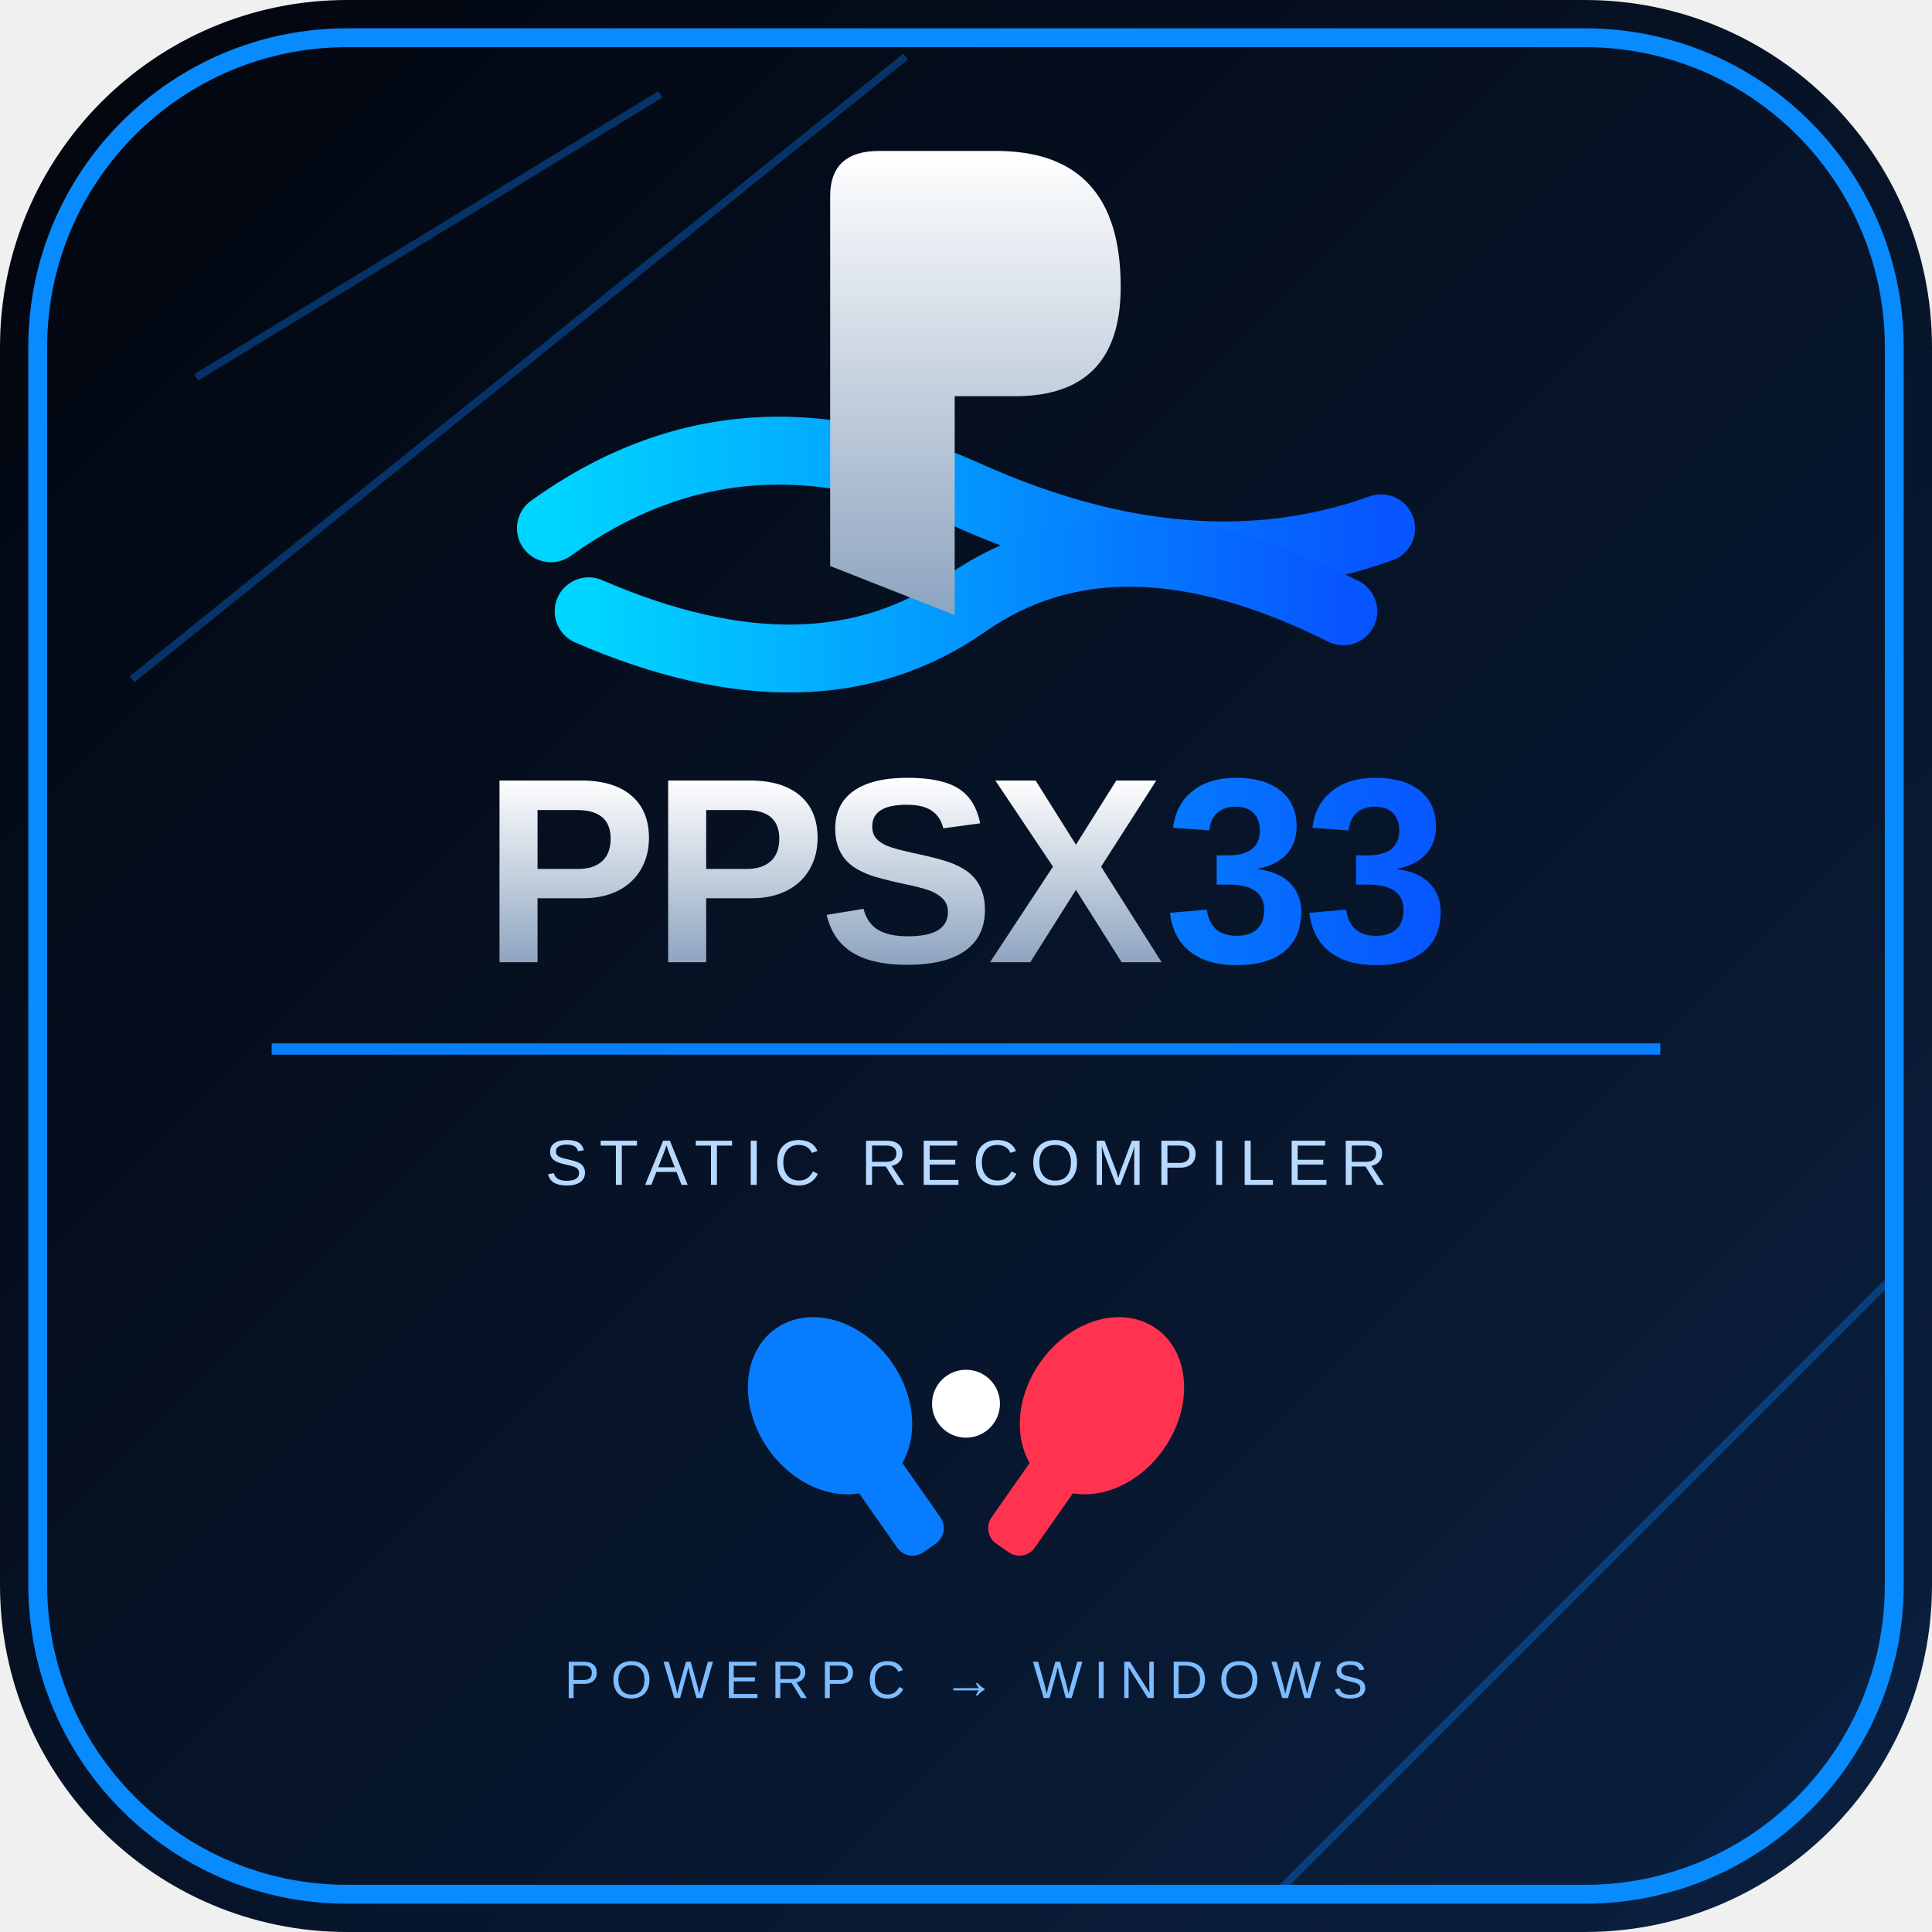
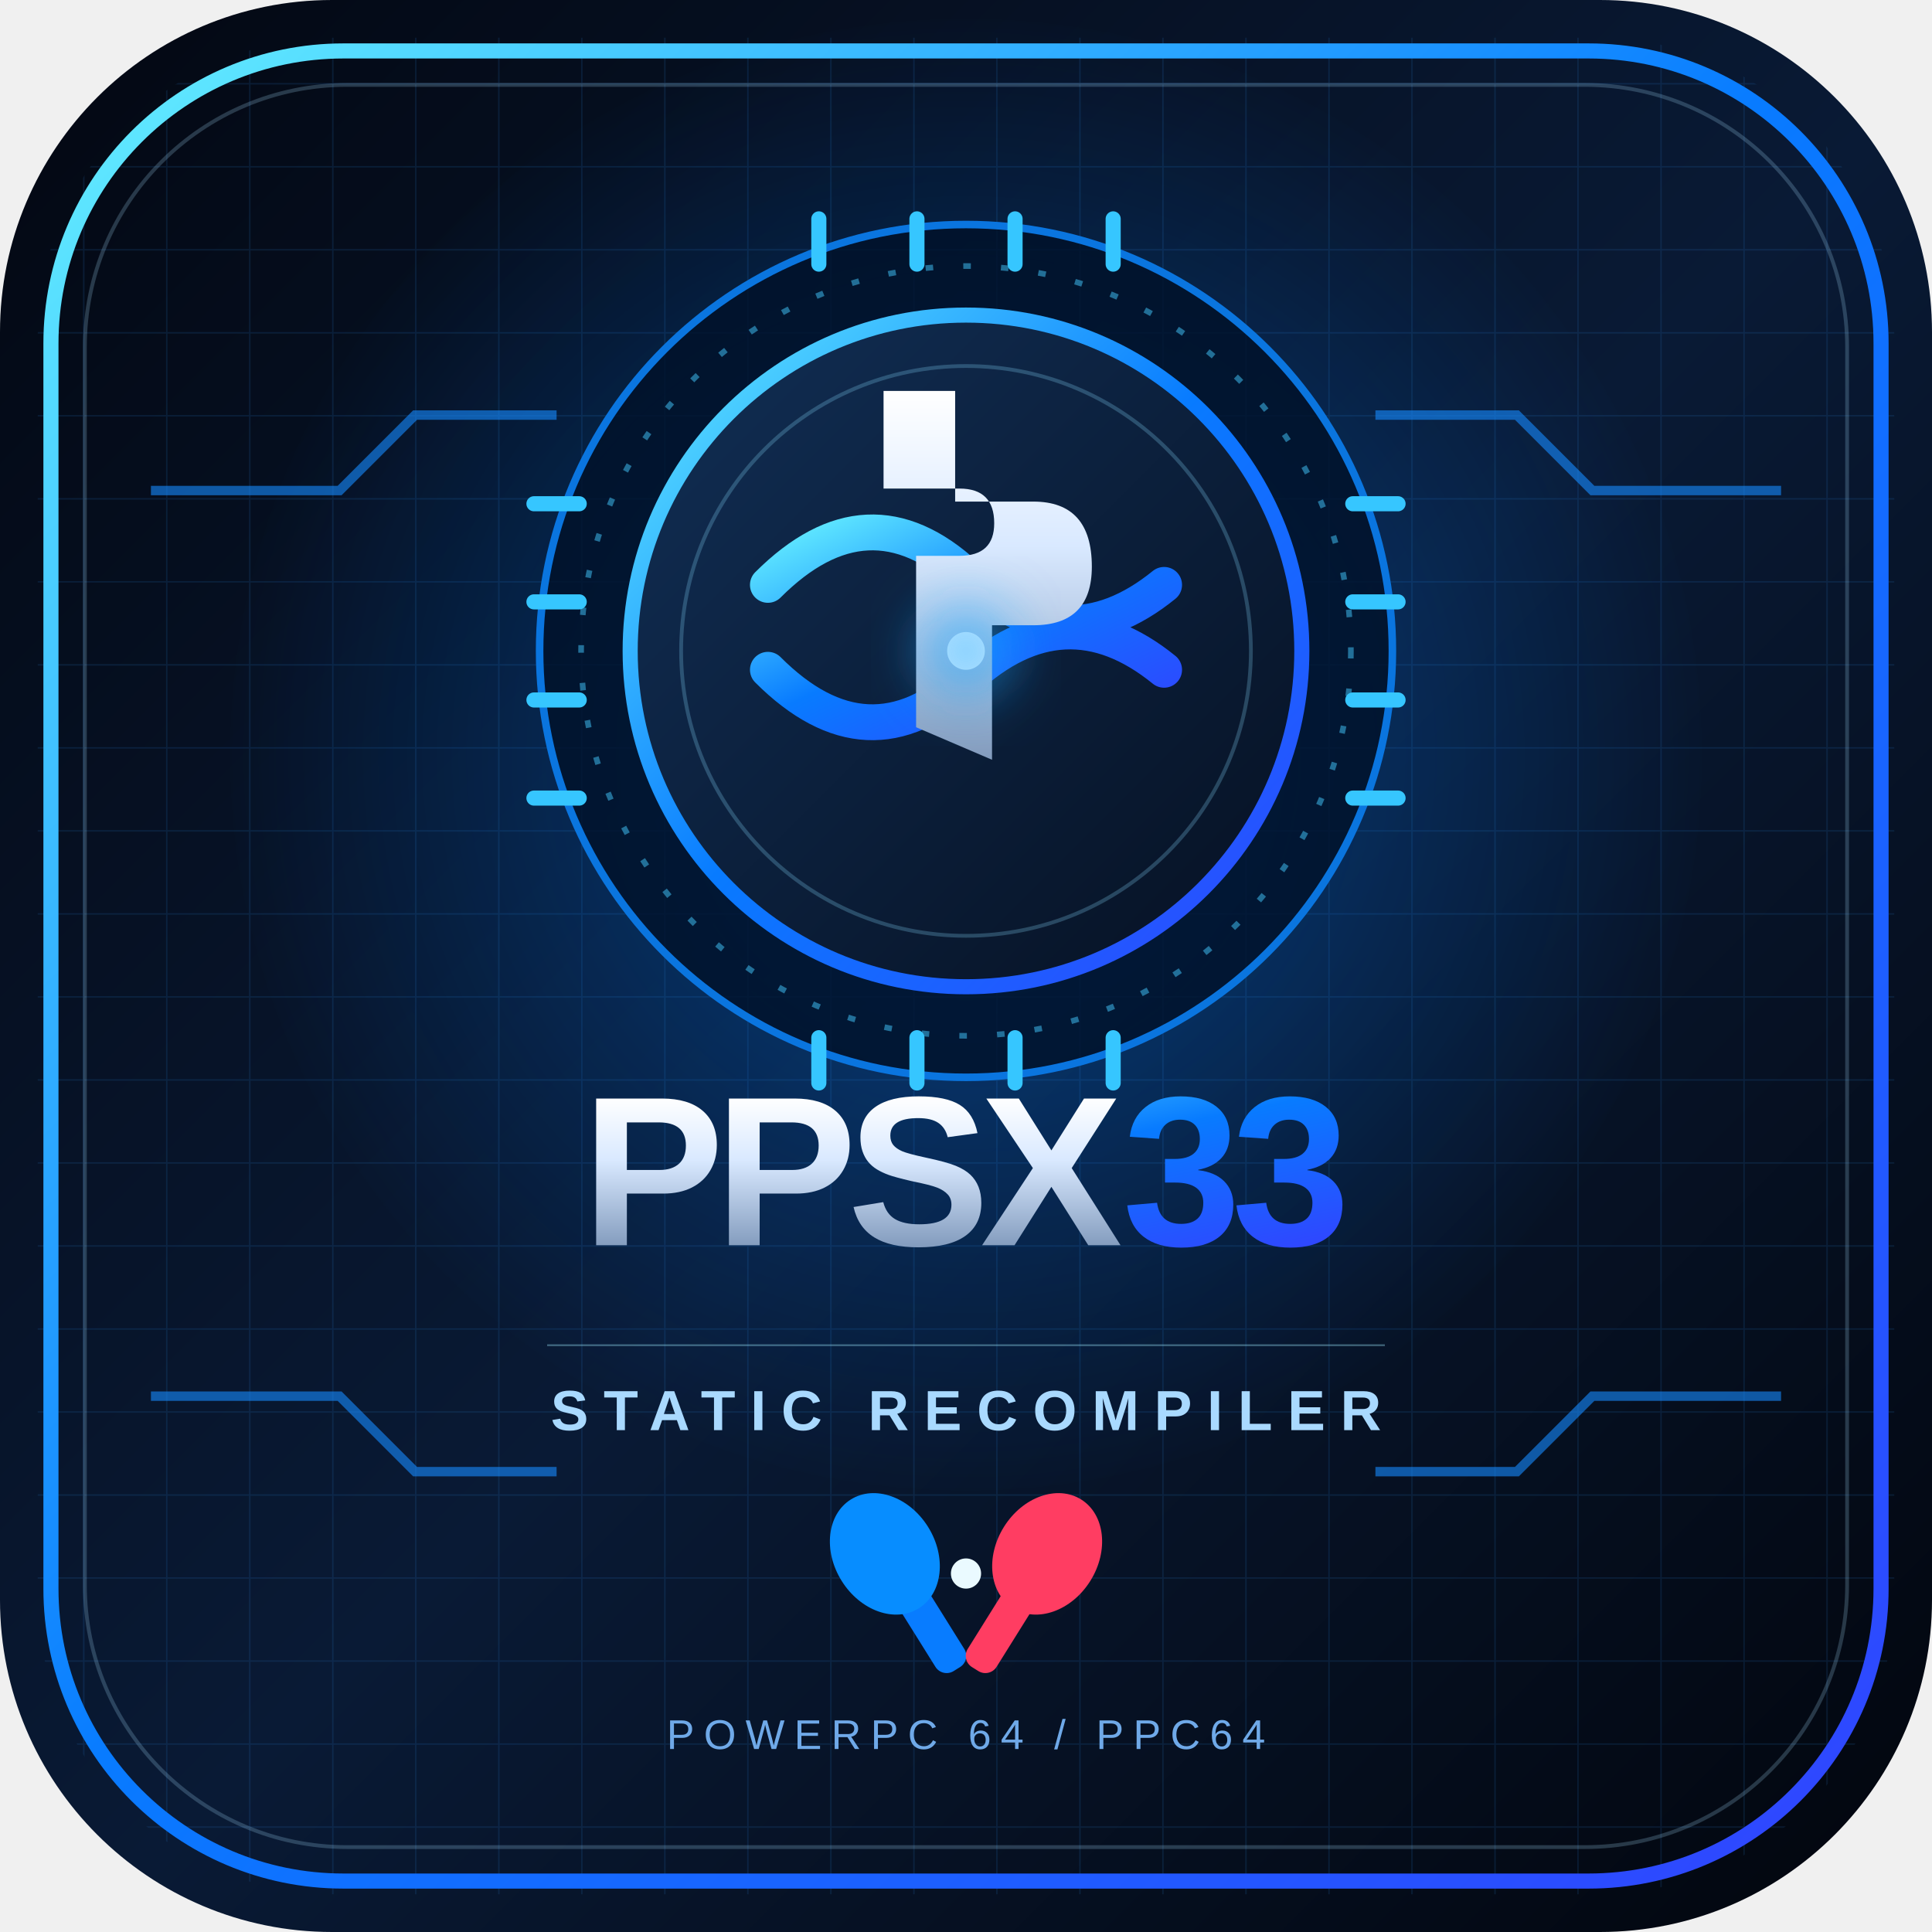
- <svg xmlns="http://www.w3.org/2000/svg" width="512" height="512" viewBox="0 0 512 512">
+ <svg xmlns="http://www.w3.org/2000/svg" width="1024" height="1024" viewBox="0 0 1024 1024">
  <defs>
-     <linearGradient id="bg" x2="1" y2="1">
-       <stop stop-color="#02050d" />
-       <stop offset="1" stop-color="#0b2141" />
+     <linearGradient id="bg" x1="0" y1="0" x2="1" y2="1">
+       <stop stop-color="#030711" />
+       <stop offset=".52" stop-color="#091a35" />
+       <stop offset="1" stop-color="#02050c" />
    </linearGradient>
-     <linearGradient id="blue">
-       <stop stop-color="#00d5ff" />
-       <stop offset="1" stop-color="#0755ff" />
+     <linearGradient id="edge" x1="0" y1="0" x2="1" y2="1">
+       <stop stop-color="#65efff" />
+       <stop offset=".48" stop-color="#087bff" />
+       <stop offset="1" stop-color="#3144ff" />
    </linearGradient>
-     <linearGradient id="silver" x2="0" y2="1">
-       <stop stop-color="#fff" />
-       <stop offset="1" stop-color="#8da4bf" />
+     <linearGradient id="metal" x1="0" y1="0" x2="0" y2="1">
+       <stop stop-color="#ffffff" />
+       <stop offset=".42" stop-color="#d9e9ff" />
+       <stop offset="1" stop-color="#829bbd" />
    </linearGradient>
+     <linearGradient id="chip" x1="0" y1="0" x2="1" y2="1">
+       <stop stop-color="#112f56" />
+       <stop offset="1" stop-color="#061021" />
+     </linearGradient>
+     <radialGradient id="halo">
+       <stop stop-color="#007dff" stop-opacity=".4" />
+       <stop offset="1" stop-color="#007dff" stop-opacity="0" />
+     </radialGradient>
+     <filter id="glow" x="-50%" y="-50%" width="200%" height="200%">
+       <feGaussianBlur stdDeviation="14" />
+     </filter>
+     <pattern id="grid" width="44" height="44" patternUnits="userSpaceOnUse">
+       <path d="M44 0H0V44" fill="none" stroke="#2b83d9" stroke-opacity=".15" stroke-width="1.5" />
+     </pattern>
  </defs>
-   <rect width="512" height="512" rx="92" fill="url(#bg)" />
-   <rect x="10" y="10" width="492" height="492" rx="82" fill="none" stroke="#078bff" stroke-width="5" />
-   <path d="M52 100L175 25M35 180L240 15M340 500L500 340" stroke="#087fff" stroke-width="2" opacity=".35" />
-   <g transform="translate(256 126)" fill="none" stroke="url(#blue)" stroke-width="18" stroke-linecap="round">
-     <path d="M-110 14Q-60 -22 0 5T110 14" />
-     <path d="M-100 36Q-40 62 0 34T100 36" />
+   <rect width="1024" height="1024" rx="176" fill="url(#bg)" />
+   <rect x="20" y="20" width="984" height="984" rx="158" fill="url(#grid)" />
+   <circle cx="512" cy="400" r="390" fill="url(#halo)" />
+   <rect x="27" y="27" width="970" height="970" rx="155" fill="none" stroke="url(#edge)" stroke-width="8" />
+   <rect x="45" y="45" width="934" height="934" rx="139" fill="none" stroke="#a9dfff" stroke-opacity=".22" stroke-width="2" />
+   <g fill="none" stroke="#168aff" stroke-width="5" opacity=".6">
+     <path d="M80 260H180L220 220H295" />
+     <path d="M944 260H844L804 220H729" />
+     <path d="M80 740H180L220 780H295" />
+     <path d="M944 740H844L804 780H729" />
  </g>
-   <path d="M220 52Q220 40 233 40H264Q297 40 297 76Q297 105 269 105H253V163L220 150Z" fill="url(#silver)" />
-   <text x="256" y="255" text-anchor="middle" font-family="Arial,Helvetica,sans-serif" font-size="70" font-weight="900" letter-spacing="-2" fill="url(#silver)">PPSX<tspan fill="url(#blue)">33</tspan>
+   <g transform="translate(512 345)">
+     <circle r="226" fill="#001128" fill-opacity=".8" stroke="#0a75df" stroke-width="4" />
+     <circle r="204" fill="none" stroke="#45caff" stroke-opacity=".5" stroke-width="3" stroke-dasharray="4 16" />
+     <circle r="178" fill="url(#chip)" stroke="url(#edge)" stroke-width="8" />
+     <circle r="151" fill="none" stroke="#8bdfff" stroke-opacity=".25" stroke-width="2" />
+     <g stroke="#36c6ff" stroke-width="8" stroke-linecap="round">
+       <path d="M-78 -205v-24M-26 -205v-24M26 -205v-24M78 -205v-24M-78 205v24M-26 205v24M26 205v24M78 205v24M-205 -78h-24M-205 -26h-24M-205 26h-24M-205 78h-24M205 -78h24M205 -26h24M205 26h24M205 78h24" />
+     </g>
+     <path d="M-105 -35Q-52 -88 0 -40T105 -35M-105 10Q-52 63 0 15T105 10" fill="none" stroke="url(#edge)" stroke-width="19" stroke-linecap="round" />
+     <path d="M-38 -112L-5 -112L-5 -61L31 -61Q58 -61 58 -31Q58 -4 31 -4H12V58L-23 43V-36H-3Q13 -36 13 -51Q13 -67 -3 -67H-38Z" fill="url(#metal)" transform="translate(0 -9) scale(1.15)" />
+     <circle cx="0" cy="0" r="10" fill="#f3fcff" />
+     <circle cx="0" cy="0" r="25" fill="#1aa8ff" opacity=".55" filter="url(#glow)" />
+   </g>
+   <text x="512" y="660" text-anchor="middle" font-family="Arial,Helvetica,sans-serif" font-size="113" font-weight="900" letter-spacing="-5" fill="url(#metal)">PPSX<tspan fill="url(#edge)">33</tspan>
  </text>
-   <path d="M72 278H440" stroke="#087fff" stroke-width="3" />
-   <text x="256" y="314" text-anchor="middle" font-family="Arial,sans-serif" font-size="17" letter-spacing="3" fill="#b7d9ff">STATIC RECOMPILER</text>
-   <g transform="translate(256 372)">
-     <circle r="9" fill="#fff" />
-     <g transform="translate(-28 12) rotate(-35)">
-       <rect x="-7" y="-2" width="14" height="34" rx="5" fill="#087cff" />
-       <ellipse cy="-14" rx="20" ry="25" fill="#087cff" />
+   <path d="M180 700H844" stroke="url(#edge)" stroke-width="4" />
+   <path d="M290 713H734" stroke="#9feaff" stroke-opacity=".35" stroke-width="1" />
+   <text x="512" y="758" text-anchor="middle" font-family="Arial,Helvetica,sans-serif" font-size="30" font-weight="700" letter-spacing="8" fill="#a9d9ff">STATIC RECOMPILER</text>
+   <g transform="translate(512 834)">
+     <circle r="8" fill="#eafaff" />
+     <g transform="translate(-34 4) rotate(-32)">
+       <rect x="-9" y="-2" width="18" height="57" rx="7" fill="#087cff" />
+       <ellipse cy="-17" rx="27" ry="34" fill="#078dff" />
    </g>
-     <g transform="translate(28 12) rotate(35)">
-       <rect x="-7" y="-2" width="14" height="34" rx="5" fill="#ff334f" />
-       <ellipse cy="-14" rx="20" ry="25" fill="#ff334f" />
+     <g transform="translate(34 4) rotate(32)">
+       <rect x="-9" y="-2" width="18" height="57" rx="7" fill="#ff3d62" />
+       <ellipse cy="-17" rx="27" ry="34" fill="#ff3d62" />
    </g>
  </g>
-   <text x="256" y="450" text-anchor="middle" font-family="Arial,sans-serif" font-size="14" letter-spacing="3" fill="#7cbcff">POWERPC → WINDOWS</text>
+   <text x="512" y="927" text-anchor="middle" font-family="Arial,Helvetica,sans-serif" font-size="22" letter-spacing="5" fill="#6fa9e8">POWERPC 64  /  PPC64</text>
</svg>
